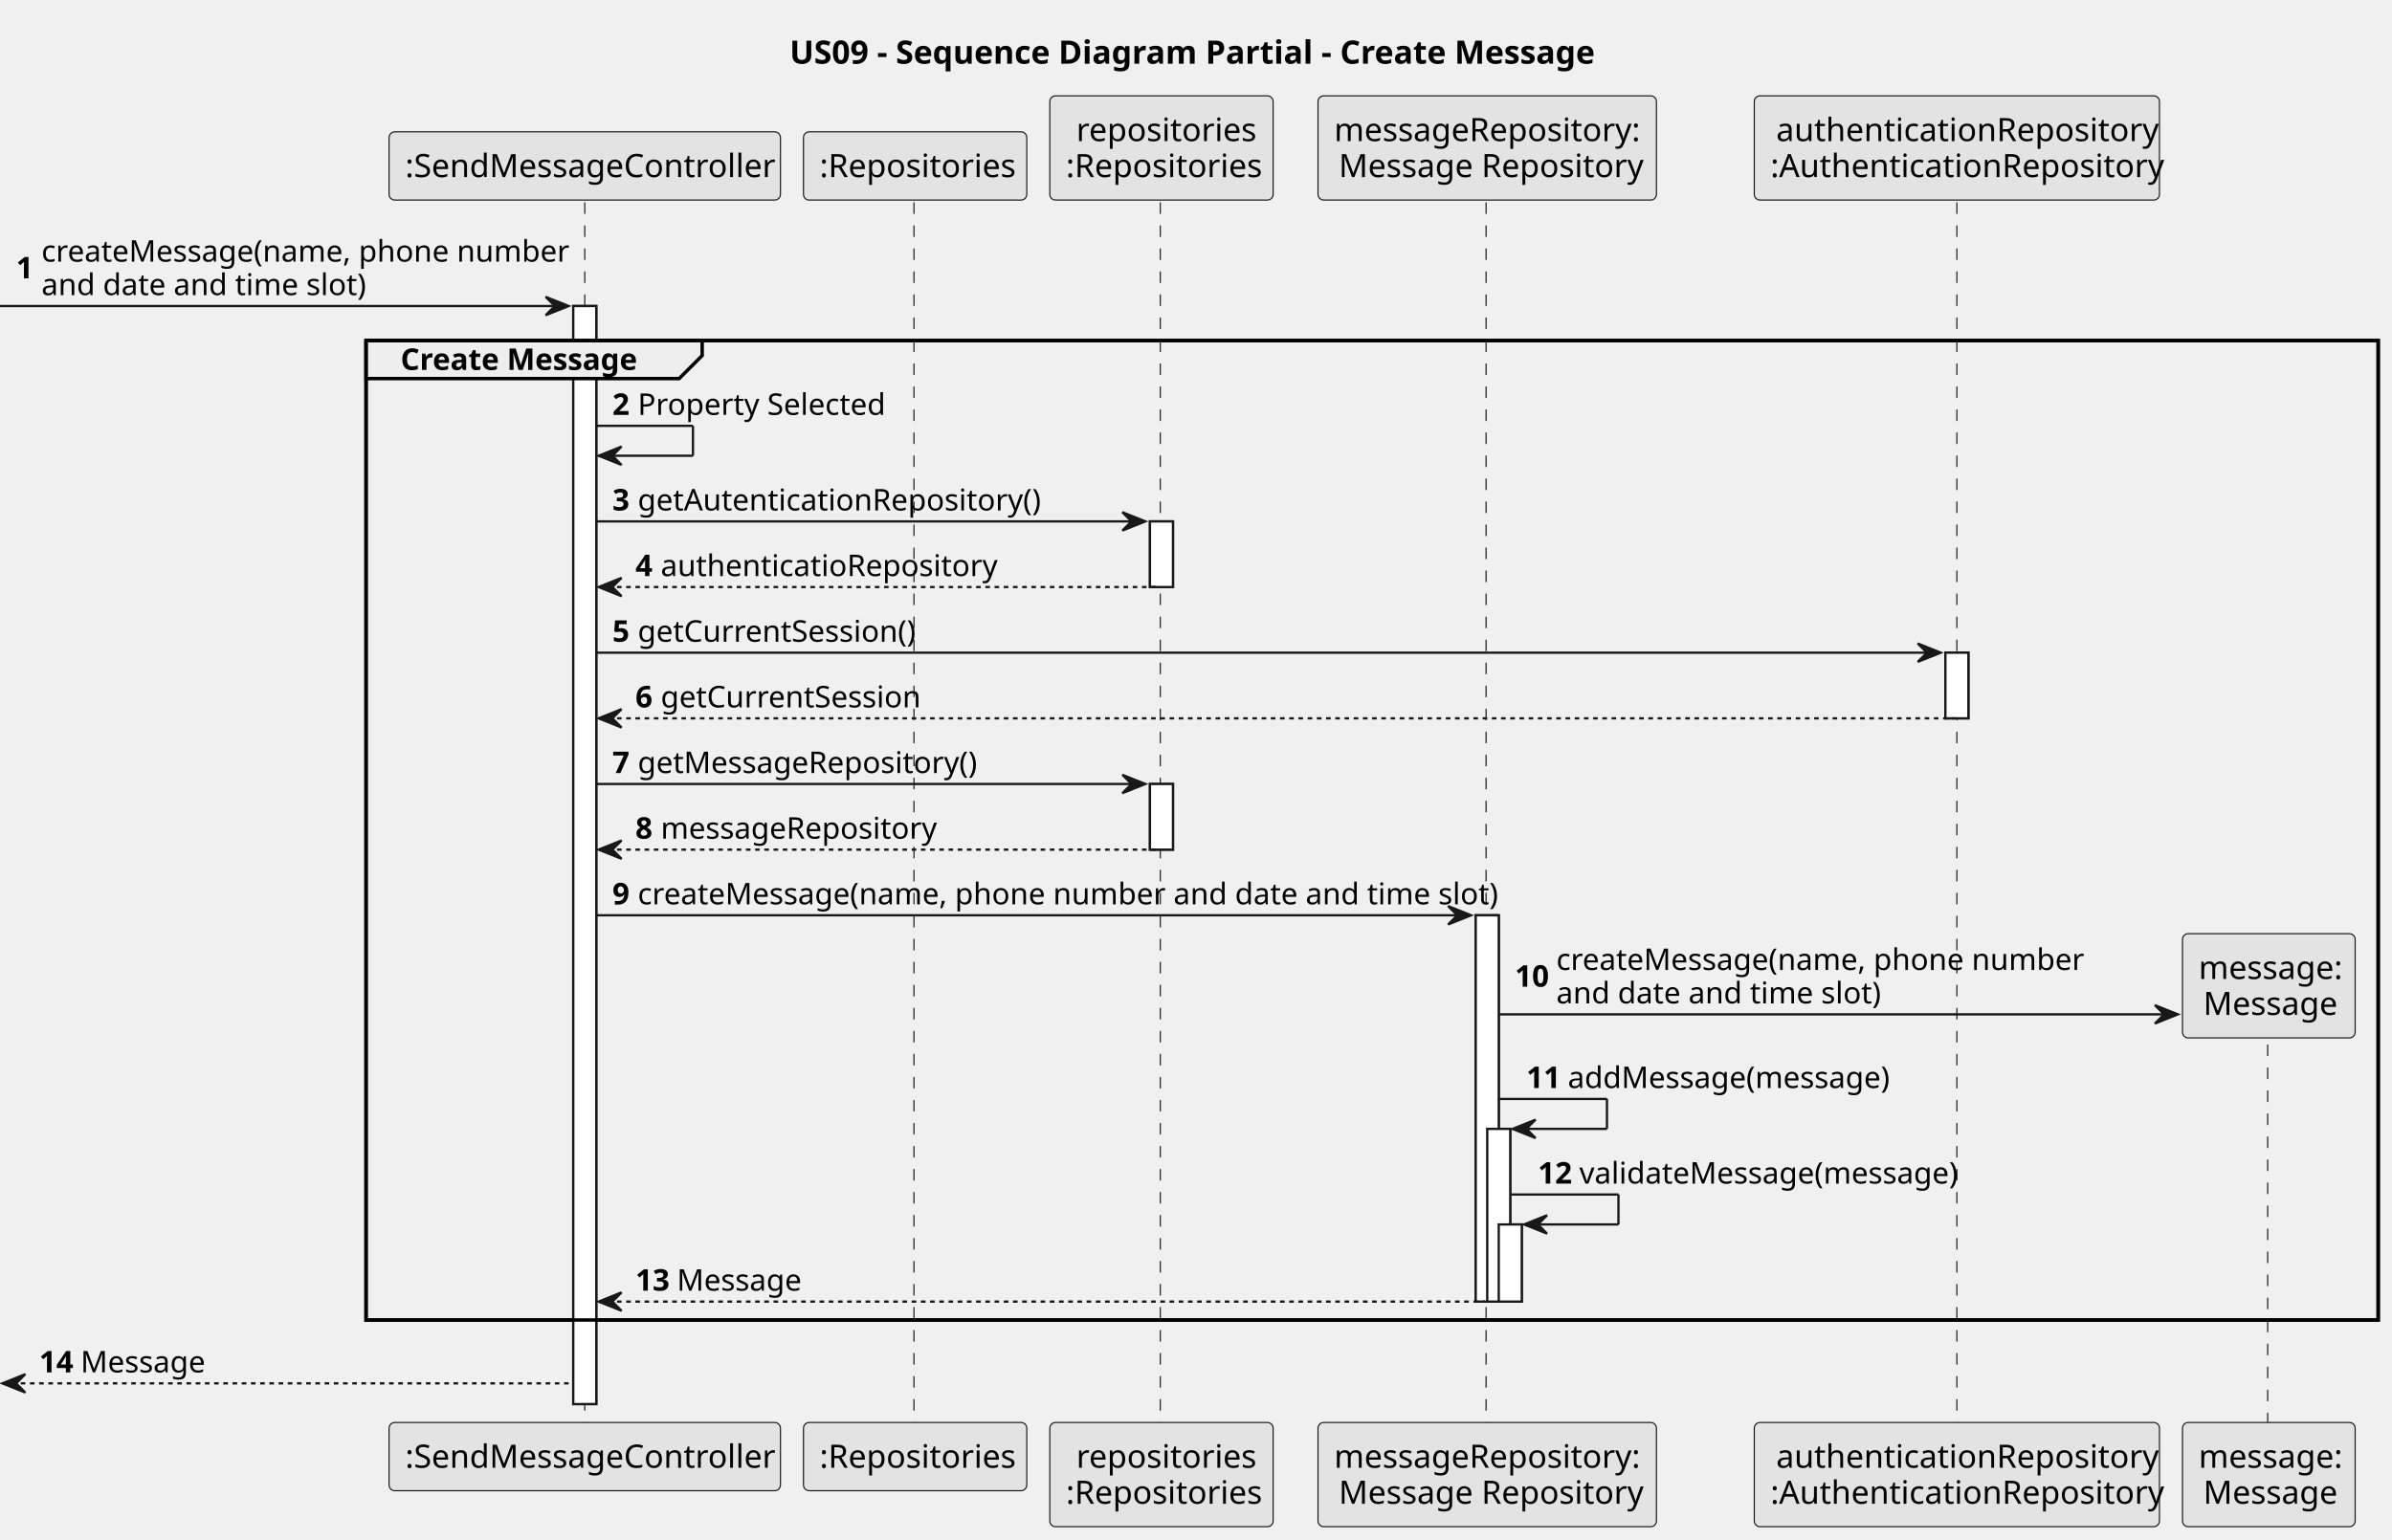
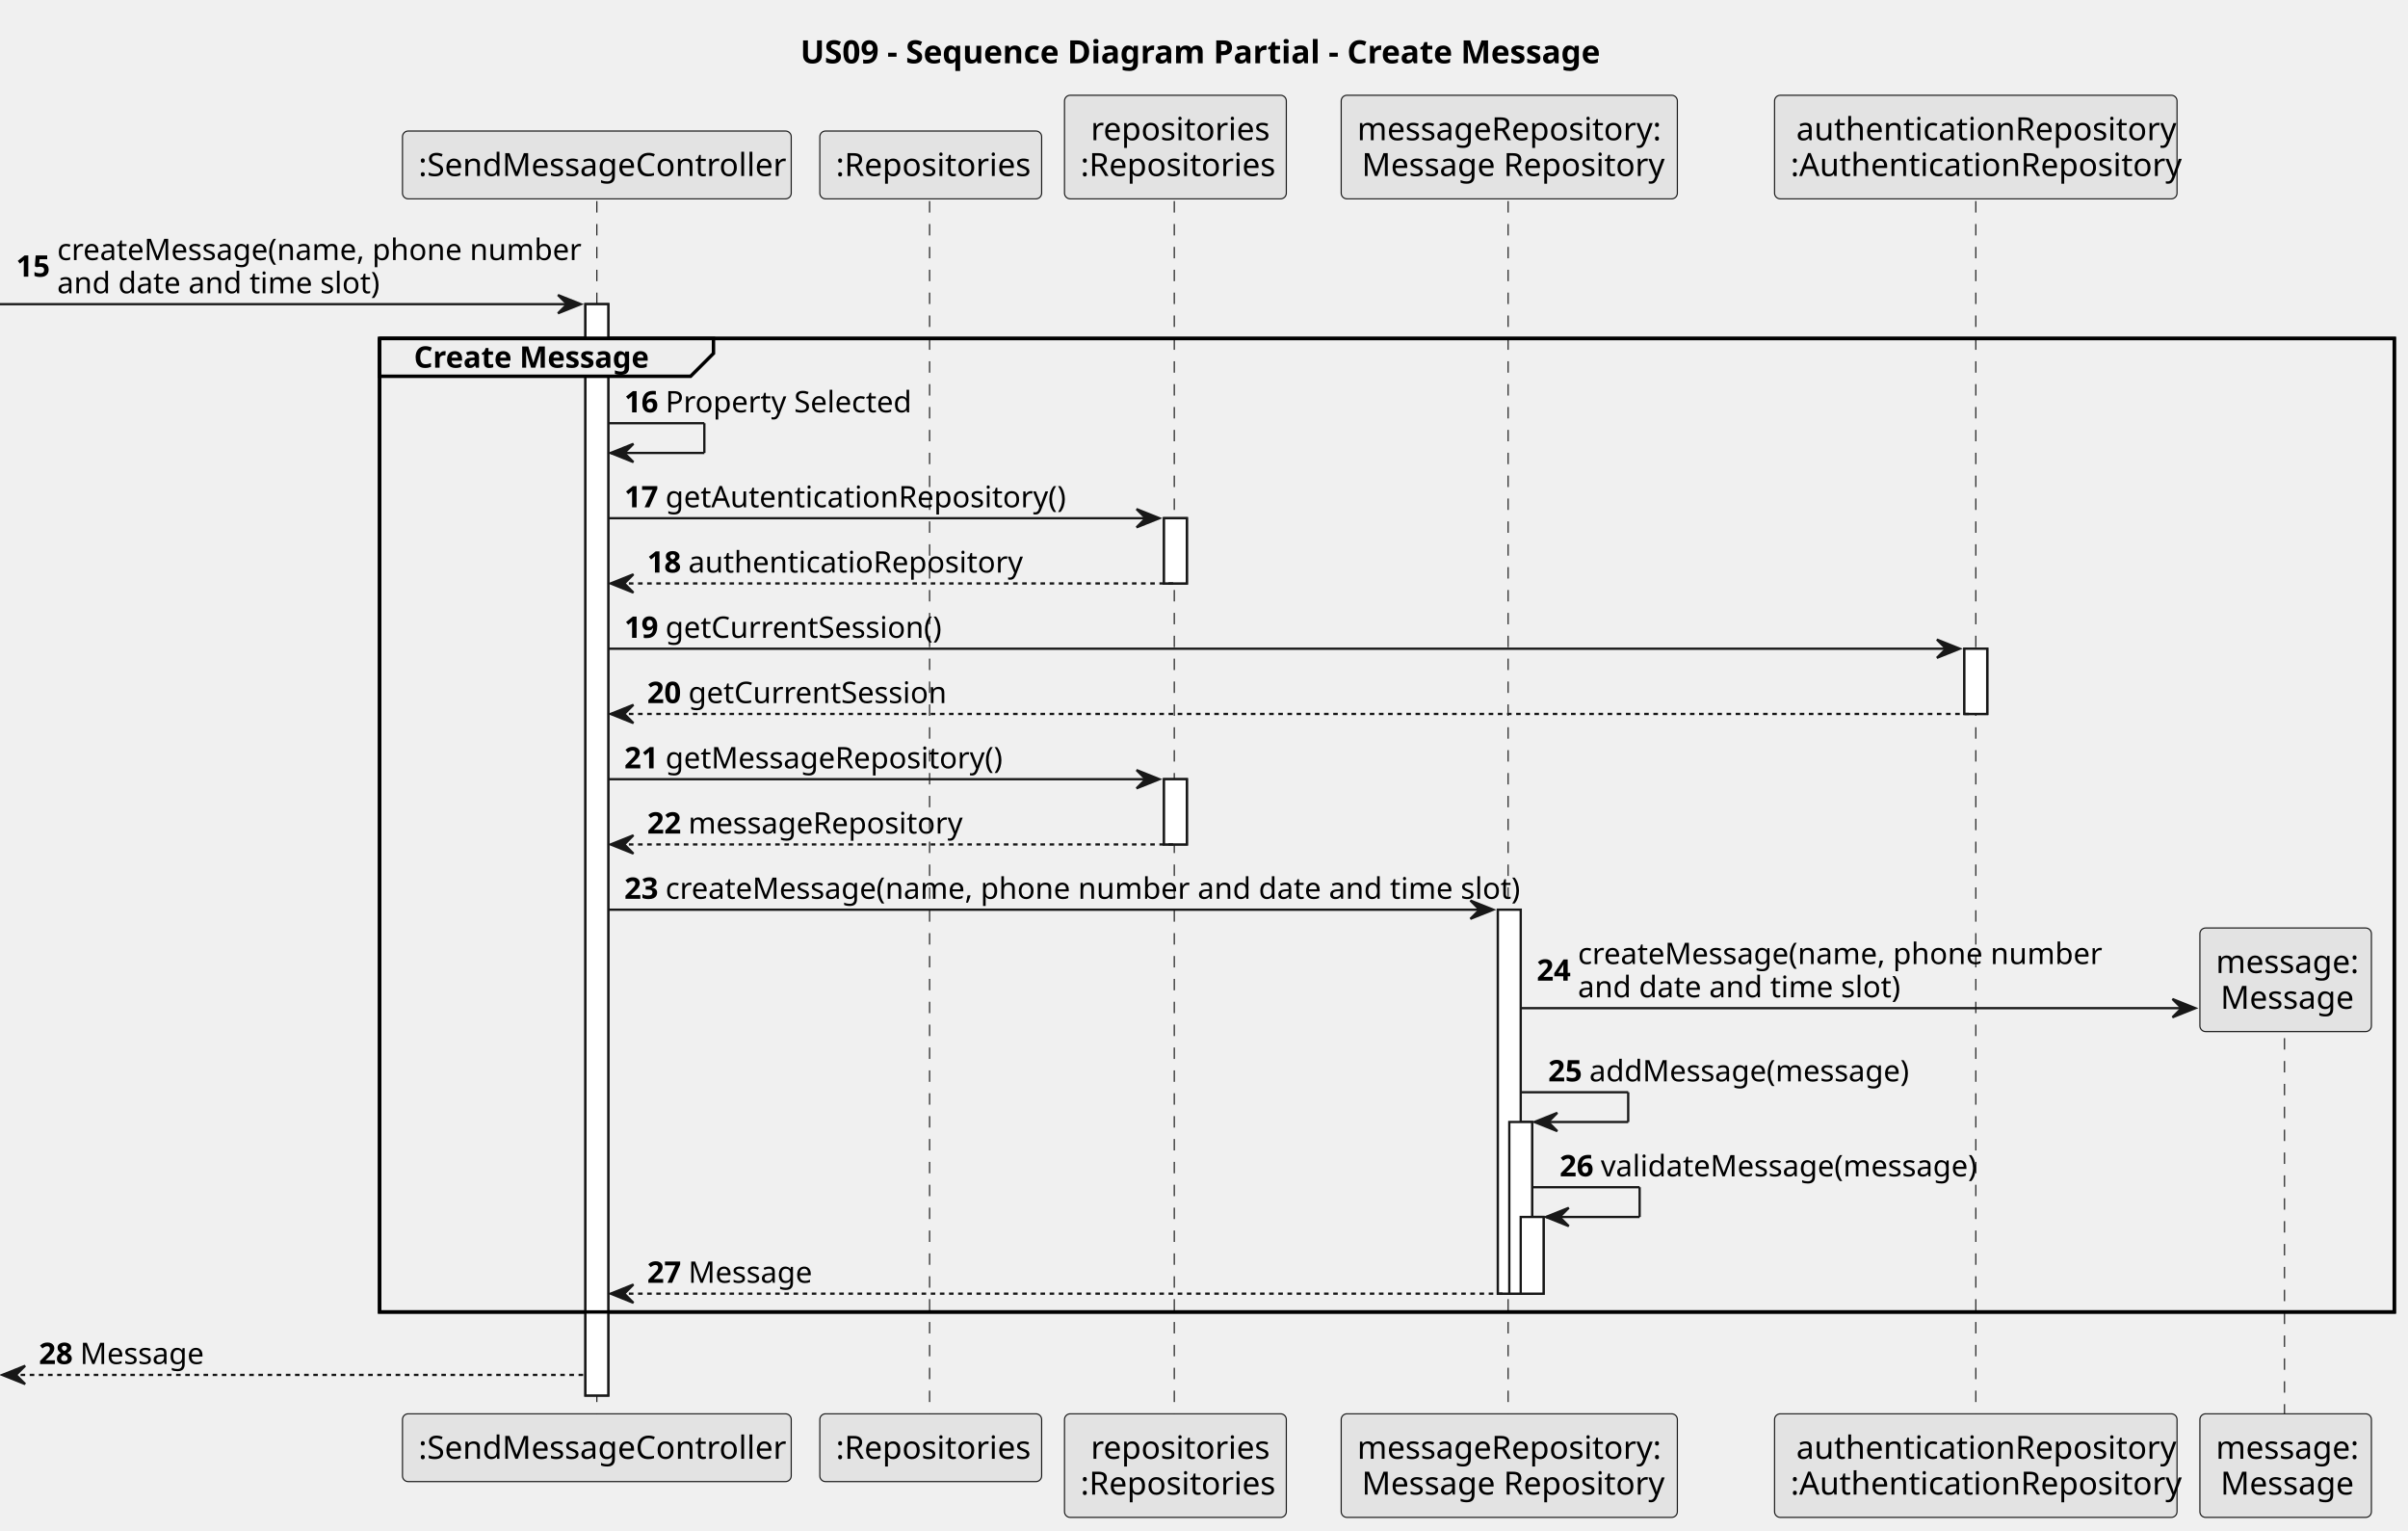
- <svg xmlns="http://www.w3.org/2000/svg" contentStyleType="text/css" height="669px" preserveAspectRatio="none" style="width:1039px;height:669px;background:#FFFFFF;" version="1.1" viewBox="0 0 1039 669" width="1039px" zoomAndPan="magnify">
+ <svg xmlns="http://www.w3.org/2000/svg" contentStyleType="text/css" height="669px" preserveAspectRatio="none" style="width:1053px;height:669px;background:#FFFFFF;" version="1.1" viewBox="0 0 1053 669" width="1053px" zoomAndPan="magnify">
  <defs />
  <g>
-     <text fill="#000000" font-family="sans-serif" font-size="14" font-weight="bold" lengthAdjust="spacing" textLength="356" x="343" y="27.674">US09 - Sequence Diagram Partial - Create Message</text>
-     <rect fill="#FFFFFF" height="477.086" style="stroke:#181818;stroke-width:1.0;" width="10" x="249" y="132.969" />
-     <rect fill="#FFFFFF" height="28.523" style="stroke:#181818;stroke-width:1.0;" width="10" x="499.5" y="226.539" />
-     <rect fill="#FFFFFF" height="28.523" style="stroke:#181818;stroke-width:1.0;" width="10" x="499.5" y="340.633" />
-     <rect fill="#FFFFFF" height="167.852" style="stroke:#181818;stroke-width:1.0;" width="10" x="641" y="397.68" />
-     <rect fill="#FFFFFF" height="75.047" style="stroke:#181818;stroke-width:1.0;" width="10" x="646" y="490.484" />
-     <rect fill="#FFFFFF" height="33.523" style="stroke:#181818;stroke-width:1.0;" width="10" x="651" y="532.008" />
-     <rect fill="#FFFFFF" height="28.523" style="stroke:#181818;stroke-width:1.0;" width="10" x="845" y="283.586" />
-     <rect fill="none" height="425.562" style="stroke:#000000;stroke-width:1.5;" width="874" x="159" y="147.969" />
-     <line style="stroke:#181818;stroke-width:0.5;stroke-dasharray:5.0,5.0;" x1="254" x2="254" y1="87.922" y2="619.055" />
-     <line style="stroke:#181818;stroke-width:0.5;stroke-dasharray:5.0,5.0;" x1="397" x2="397" y1="87.922" y2="619.055" />
-     <line style="stroke:#181818;stroke-width:0.5;stroke-dasharray:5.0,5.0;" x1="504" x2="504" y1="87.922" y2="619.055" />
-     <line style="stroke:#181818;stroke-width:0.5;stroke-dasharray:5.0,5.0;" x1="645.5" x2="645.5" y1="87.922" y2="619.055" />
-     <line style="stroke:#181818;stroke-width:0.5;stroke-dasharray:5.0,5.0;" x1="850" x2="850" y1="87.922" y2="619.055" />
-     <line style="stroke:#181818;stroke-width:0.5;stroke-dasharray:5.0,5.0;" x1="985" x2="985" y1="443.82" y2="619.055" />
-     <rect fill="#E3E3E3" height="29.641" rx="2.5" ry="2.5" style="stroke:#181818;stroke-width:0.5;" width="170" x="169" y="57.281" />
-     <text fill="#000000" font-family="sans-serif" font-size="14" lengthAdjust="spacing" textLength="156" x="176" y="76.955">:SendMessageController</text>
-     <rect fill="#E3E3E3" height="29.641" rx="2.5" ry="2.5" style="stroke:#181818;stroke-width:0.5;" width="170" x="169" y="618.055" />
-     <text fill="#000000" font-family="sans-serif" font-size="14" lengthAdjust="spacing" textLength="156" x="176" y="637.729">:SendMessageController</text>
-     <rect fill="#E3E3E3" height="29.641" rx="2.5" ry="2.5" style="stroke:#181818;stroke-width:0.5;" width="97" x="349" y="57.281" />
-     <text fill="#000000" font-family="sans-serif" font-size="14" lengthAdjust="spacing" textLength="83" x="356" y="76.955">:Repositories</text>
-     <rect fill="#E3E3E3" height="29.641" rx="2.5" ry="2.5" style="stroke:#181818;stroke-width:0.5;" width="97" x="349" y="618.055" />
-     <text fill="#000000" font-family="sans-serif" font-size="14" lengthAdjust="spacing" textLength="83" x="356" y="637.729">:Repositories</text>
-     <rect fill="#E3E3E3" height="45.281" rx="2.5" ry="2.5" style="stroke:#181818;stroke-width:0.5;" width="97" x="456" y="41.641" />
-     <text fill="#000000" font-family="sans-serif" font-size="14" lengthAdjust="spacing" textLength="74" x="467.5" y="61.315">repositories</text>
-     <text fill="#000000" font-family="sans-serif" font-size="14" lengthAdjust="spacing" textLength="83" x="463" y="76.955">:Repositories</text>
-     <rect fill="#E3E3E3" height="45.281" rx="2.5" ry="2.5" style="stroke:#181818;stroke-width:0.5;" width="97" x="456" y="618.055" />
-     <text fill="#000000" font-family="sans-serif" font-size="14" lengthAdjust="spacing" textLength="74" x="467.5" y="637.729">repositories</text>
-     <text fill="#000000" font-family="sans-serif" font-size="14" lengthAdjust="spacing" textLength="83" x="463" y="653.369">:Repositories</text>
-     <rect fill="#E3E3E3" height="45.281" rx="2.5" ry="2.5" style="stroke:#181818;stroke-width:0.5;" width="147" x="572.5" y="41.641" />
-     <text fill="#000000" font-family="sans-serif" font-size="14" lengthAdjust="spacing" textLength="129" x="579.5" y="61.315">messageRepository:</text>
-     <text fill="#000000" font-family="sans-serif" font-size="14" lengthAdjust="spacing" textLength="129" x="581.5" y="76.955">Message Repository</text>
-     <rect fill="#E3E3E3" height="45.281" rx="2.5" ry="2.5" style="stroke:#181818;stroke-width:0.5;" width="147" x="572.5" y="618.055" />
-     <text fill="#000000" font-family="sans-serif" font-size="14" lengthAdjust="spacing" textLength="129" x="579.5" y="637.729">messageRepository:</text>
-     <text fill="#000000" font-family="sans-serif" font-size="14" lengthAdjust="spacing" textLength="129" x="581.5" y="653.369">Message Repository</text>
-     <rect fill="#E3E3E3" height="45.281" rx="2.5" ry="2.5" style="stroke:#181818;stroke-width:0.5;" width="176" x="762" y="41.641" />
-     <text fill="#000000" font-family="sans-serif" font-size="14" lengthAdjust="spacing" textLength="157" x="771.5" y="61.315">authenticationRepository</text>
-     <text fill="#000000" font-family="sans-serif" font-size="14" lengthAdjust="spacing" textLength="162" x="769" y="76.955">:AuthenticationRepository</text>
-     <rect fill="#E3E3E3" height="45.281" rx="2.5" ry="2.5" style="stroke:#181818;stroke-width:0.5;" width="176" x="762" y="618.055" />
-     <text fill="#000000" font-family="sans-serif" font-size="14" lengthAdjust="spacing" textLength="157" x="771.5" y="637.729">authenticationRepository</text>
-     <text fill="#000000" font-family="sans-serif" font-size="14" lengthAdjust="spacing" textLength="162" x="769" y="653.369">:AuthenticationRepository</text>
-     <rect fill="#E3E3E3" height="45.281" rx="2.5" ry="2.5" style="stroke:#181818;stroke-width:0.5;" width="75" x="948" y="618.055" />
-     <text fill="#000000" font-family="sans-serif" font-size="14" lengthAdjust="spacing" textLength="61" x="955" y="637.729">message:</text>
-     <text fill="#000000" font-family="sans-serif" font-size="14" lengthAdjust="spacing" textLength="57" x="957" y="653.369">Message</text>
-     <rect fill="#FFFFFF" height="477.086" style="stroke:#181818;stroke-width:1.0;" width="10" x="249" y="132.969" />
-     <rect fill="#FFFFFF" height="28.523" style="stroke:#181818;stroke-width:1.0;" width="10" x="499.5" y="226.539" />
-     <rect fill="#FFFFFF" height="28.523" style="stroke:#181818;stroke-width:1.0;" width="10" x="499.5" y="340.633" />
-     <rect fill="#FFFFFF" height="167.852" style="stroke:#181818;stroke-width:1.0;" width="10" x="641" y="397.68" />
-     <rect fill="#FFFFFF" height="75.047" style="stroke:#181818;stroke-width:1.0;" width="10" x="646" y="490.484" />
-     <rect fill="#FFFFFF" height="33.523" style="stroke:#181818;stroke-width:1.0;" width="10" x="651" y="532.008" />
-     <rect fill="#FFFFFF" height="28.523" style="stroke:#181818;stroke-width:1.0;" width="10" x="845" y="283.586" />
-     <polygon fill="#181818" points="237,128.969,247,132.969,237,136.969,241,132.969" style="stroke:#181818;stroke-width:1.0;" />
-     <line style="stroke:#181818;stroke-width:1.0;" x1="0" x2="243" y1="132.969" y2="132.969" />
-     <text fill="#000000" font-family="sans-serif" font-size="13" font-weight="bold" lengthAdjust="spacing" textLength="7" x="7" y="120.952">1</text>
-     <text fill="#000000" font-family="sans-serif" font-size="13" lengthAdjust="spacing" textLength="215" x="18" y="113.69">createMessage(name, phone number</text>
-     <text fill="#000000" font-family="sans-serif" font-size="13" lengthAdjust="spacing" textLength="133" x="18" y="128.214">and date and time slot)</text>
-     <path d="M159,147.969 L305,147.969 L305,154.492 L295,164.492 L159,164.492 L159,147.969 " fill="#EEEEEE" style="stroke:#000000;stroke-width:1.5;" />
-     <rect fill="none" height="425.562" style="stroke:#000000;stroke-width:1.5;" width="874" x="159" y="147.969" />
-     <text fill="#000000" font-family="sans-serif" font-size="13" font-weight="bold" lengthAdjust="spacing" textLength="101" x="174" y="160.737">Create Message</text>
-     <line style="stroke:#181818;stroke-width:1.0;" x1="259" x2="301" y1="185.016" y2="185.016" />
-     <line style="stroke:#181818;stroke-width:1.0;" x1="301" x2="301" y1="185.016" y2="198.016" />
-     <line style="stroke:#181818;stroke-width:1.0;" x1="260" x2="301" y1="198.016" y2="198.016" />
-     <polygon fill="#181818" points="270,194.016,260,198.016,270,202.016,266,198.016" style="stroke:#181818;stroke-width:1.0;" />
-     <text fill="#000000" font-family="sans-serif" font-size="13" font-weight="bold" lengthAdjust="spacing" textLength="7" x="266" y="180.261">2</text>
-     <text fill="#000000" font-family="sans-serif" font-size="13" lengthAdjust="spacing" textLength="104" x="277" y="180.261">Property Selected</text>
-     <polygon fill="#181818" points="487.5,222.539,497.5,226.539,487.5,230.539,491.5,226.539" style="stroke:#181818;stroke-width:1.0;" />
-     <line style="stroke:#181818;stroke-width:1.0;" x1="259" x2="493.5" y1="226.539" y2="226.539" />
-     <text fill="#000000" font-family="sans-serif" font-size="13" font-weight="bold" lengthAdjust="spacing" textLength="7" x="266" y="221.784">3</text>
-     <text fill="#000000" font-family="sans-serif" font-size="13" lengthAdjust="spacing" textLength="164" x="277" y="221.784">getAutenticationRepository()</text>
-     <polygon fill="#181818" points="270,251.062,260,255.062,270,259.062,266,255.062" style="stroke:#181818;stroke-width:1.0;" />
-     <line style="stroke:#181818;stroke-width:1.0;stroke-dasharray:2.0,2.0;" x1="264" x2="503.5" y1="255.062" y2="255.062" />
-     <text fill="#000000" font-family="sans-serif" font-size="13" font-weight="bold" lengthAdjust="spacing" textLength="7" x="276" y="250.308">4</text>
-     <text fill="#000000" font-family="sans-serif" font-size="13" lengthAdjust="spacing" textLength="136" x="287" y="250.308">authenticatioRepository</text>
-     <polygon fill="#181818" points="833,279.586,843,283.586,833,287.586,837,283.586" style="stroke:#181818;stroke-width:1.0;" />
-     <line style="stroke:#181818;stroke-width:1.0;" x1="259" x2="839" y1="283.586" y2="283.586" />
-     <text fill="#000000" font-family="sans-serif" font-size="13" font-weight="bold" lengthAdjust="spacing" textLength="7" x="266" y="278.831">5</text>
-     <text fill="#000000" font-family="sans-serif" font-size="13" lengthAdjust="spacing" textLength="115" x="277" y="278.831">getCurrentSession()</text>
-     <polygon fill="#181818" points="270,308.109,260,312.109,270,316.109,266,312.109" style="stroke:#181818;stroke-width:1.0;" />
-     <line style="stroke:#181818;stroke-width:1.0;stroke-dasharray:2.0,2.0;" x1="264" x2="849" y1="312.109" y2="312.109" />
-     <text fill="#000000" font-family="sans-serif" font-size="13" font-weight="bold" lengthAdjust="spacing" textLength="7" x="276" y="307.354">6</text>
-     <text fill="#000000" font-family="sans-serif" font-size="13" lengthAdjust="spacing" textLength="107" x="287" y="307.354">getCurrentSession</text>
-     <polygon fill="#181818" points="487.5,336.633,497.5,340.633,487.5,344.633,491.5,340.633" style="stroke:#181818;stroke-width:1.0;" />
-     <line style="stroke:#181818;stroke-width:1.0;" x1="259" x2="493.5" y1="340.633" y2="340.633" />
-     <text fill="#000000" font-family="sans-serif" font-size="13" font-weight="bold" lengthAdjust="spacing" textLength="7" x="266" y="335.878">7</text>
-     <text fill="#000000" font-family="sans-serif" font-size="13" lengthAdjust="spacing" textLength="141" x="277" y="335.878">getMessageRepository()</text>
-     <polygon fill="#181818" points="270,365.156,260,369.156,270,373.156,266,369.156" style="stroke:#181818;stroke-width:1.0;" />
-     <line style="stroke:#181818;stroke-width:1.0;stroke-dasharray:2.0,2.0;" x1="264" x2="503.5" y1="369.156" y2="369.156" />
-     <text fill="#000000" font-family="sans-serif" font-size="13" font-weight="bold" lengthAdjust="spacing" textLength="7" x="276" y="364.401">8</text>
-     <text fill="#000000" font-family="sans-serif" font-size="13" lengthAdjust="spacing" textLength="115" x="287" y="364.401">messageRepository</text>
-     <polygon fill="#181818" points="629,393.68,639,397.68,629,401.68,633,397.68" style="stroke:#181818;stroke-width:1.0;" />
-     <line style="stroke:#181818;stroke-width:1.0;" x1="259" x2="635" y1="397.68" y2="397.68" />
-     <text fill="#000000" font-family="sans-serif" font-size="13" font-weight="bold" lengthAdjust="spacing" textLength="7" x="266" y="392.925">9</text>
-     <text fill="#000000" font-family="sans-serif" font-size="13" lengthAdjust="spacing" textLength="352" x="277" y="392.925">createMessage(name, phone number and date and time slot)</text>
-     <polygon fill="#181818" points="936,436.727,946,440.727,936,444.727,940,440.727" style="stroke:#181818;stroke-width:1.0;" />
-     <line style="stroke:#181818;stroke-width:1.0;" x1="651" x2="942" y1="440.727" y2="440.727" />
-     <text fill="#000000" font-family="sans-serif" font-size="13" font-weight="bold" lengthAdjust="spacing" textLength="14" x="658" y="428.71">10</text>
-     <text fill="#000000" font-family="sans-serif" font-size="13" lengthAdjust="spacing" textLength="215" x="676" y="421.448">createMessage(name, phone number</text>
-     <text fill="#000000" font-family="sans-serif" font-size="13" lengthAdjust="spacing" textLength="133" x="676" y="435.972">and date and time slot)</text>
-     <rect fill="#E3E3E3" height="45.281" rx="2.5" ry="2.5" style="stroke:#181818;stroke-width:0.5;" width="75" x="948" y="405.68" />
-     <text fill="#000000" font-family="sans-serif" font-size="14" lengthAdjust="spacing" textLength="61" x="955" y="425.353">message:</text>
-     <text fill="#000000" font-family="sans-serif" font-size="14" lengthAdjust="spacing" textLength="57" x="957" y="440.994">Message</text>
-     <line style="stroke:#181818;stroke-width:1.0;" x1="651" x2="698" y1="477.484" y2="477.484" />
-     <line style="stroke:#181818;stroke-width:1.0;" x1="698" x2="698" y1="477.484" y2="490.484" />
-     <line style="stroke:#181818;stroke-width:1.0;" x1="657" x2="698" y1="490.484" y2="490.484" />
-     <polygon fill="#181818" points="667,486.484,657,490.484,667,494.484,663,490.484" style="stroke:#181818;stroke-width:1.0;" />
-     <text fill="#000000" font-family="sans-serif" font-size="13" font-weight="bold" lengthAdjust="spacing" textLength="14" x="663" y="472.729">11</text>
-     <text fill="#000000" font-family="sans-serif" font-size="13" lengthAdjust="spacing" textLength="135" x="681" y="472.729">addMessage(message)</text>
-     <line style="stroke:#181818;stroke-width:1.0;" x1="656" x2="703" y1="519.008" y2="519.008" />
-     <line style="stroke:#181818;stroke-width:1.0;" x1="703" x2="703" y1="519.008" y2="532.008" />
-     <line style="stroke:#181818;stroke-width:1.0;" x1="662" x2="703" y1="532.008" y2="532.008" />
-     <polygon fill="#181818" points="672,528.008,662,532.008,672,536.008,668,532.008" style="stroke:#181818;stroke-width:1.0;" />
-     <text fill="#000000" font-family="sans-serif" font-size="13" font-weight="bold" lengthAdjust="spacing" textLength="14" x="668" y="514.253">12</text>
-     <text fill="#000000" font-family="sans-serif" font-size="13" lengthAdjust="spacing" textLength="157" x="686" y="514.253">validateMessage(message)</text>
-     <polygon fill="#181818" points="270,561.531,260,565.531,270,569.531,266,565.531" style="stroke:#181818;stroke-width:1.0;" />
-     <line style="stroke:#181818;stroke-width:1.0;stroke-dasharray:2.0,2.0;" x1="264" x2="645" y1="565.531" y2="565.531" />
-     <text fill="#000000" font-family="sans-serif" font-size="13" font-weight="bold" lengthAdjust="spacing" textLength="14" x="276" y="560.776">13</text>
-     <text fill="#000000" font-family="sans-serif" font-size="13" lengthAdjust="spacing" textLength="53" x="294" y="560.776">Message</text>
+     <text fill="#000000" font-family="sans-serif" font-size="14" font-weight="bold" lengthAdjust="spacing" textLength="356" x="350" y="27.674">US09 - Sequence Diagram Partial - Create Message</text>
+     <rect fill="#FFFFFF" height="477.086" style="stroke:#181818;stroke-width:1.0;" width="10" x="256" y="132.969" />
+     <rect fill="#FFFFFF" height="28.523" style="stroke:#181818;stroke-width:1.0;" width="10" x="509" y="226.539" />
+     <rect fill="#FFFFFF" height="28.523" style="stroke:#181818;stroke-width:1.0;" width="10" x="509" y="340.633" />
+     <rect fill="#FFFFFF" height="167.852" style="stroke:#181818;stroke-width:1.0;" width="10" x="655" y="397.68" />
+     <rect fill="#FFFFFF" height="75.047" style="stroke:#181818;stroke-width:1.0;" width="10" x="660" y="490.484" />
+     <rect fill="#FFFFFF" height="33.523" style="stroke:#181818;stroke-width:1.0;" width="10" x="665" y="532.008" />
+     <rect fill="#FFFFFF" height="28.523" style="stroke:#181818;stroke-width:1.0;" width="10" x="859" y="283.586" />
+     <rect fill="none" height="425.562" style="stroke:#000000;stroke-width:1.5;" width="881" x="166" y="147.969" />
+     <line style="stroke:#181818;stroke-width:0.5;stroke-dasharray:5.0,5.0;" x1="261" x2="261" y1="87.922" y2="619.055" />
+     <line style="stroke:#181818;stroke-width:0.5;stroke-dasharray:5.0,5.0;" x1="406.5" x2="406.5" y1="87.922" y2="619.055" />
+     <line style="stroke:#181818;stroke-width:0.5;stroke-dasharray:5.0,5.0;" x1="513.5" x2="513.5" y1="87.922" y2="619.055" />
+     <line style="stroke:#181818;stroke-width:0.5;stroke-dasharray:5.0,5.0;" x1="659.5" x2="659.5" y1="87.922" y2="619.055" />
+     <line style="stroke:#181818;stroke-width:0.5;stroke-dasharray:5.0,5.0;" x1="864" x2="864" y1="87.922" y2="619.055" />
+     <line style="stroke:#181818;stroke-width:0.5;stroke-dasharray:5.0,5.0;" x1="999" x2="999" y1="443.82" y2="619.055" />
+     <rect fill="#E3E3E3" height="29.641" rx="2.5" ry="2.5" style="stroke:#181818;stroke-width:0.5;" width="170" x="176" y="57.281" />
+     <text fill="#000000" font-family="sans-serif" font-size="14" lengthAdjust="spacing" textLength="156" x="183" y="76.955">:SendMessageController</text>
+     <rect fill="#E3E3E3" height="29.641" rx="2.5" ry="2.5" style="stroke:#181818;stroke-width:0.5;" width="170" x="176" y="618.055" />
+     <text fill="#000000" font-family="sans-serif" font-size="14" lengthAdjust="spacing" textLength="156" x="183" y="637.729">:SendMessageController</text>
+     <rect fill="#E3E3E3" height="29.641" rx="2.5" ry="2.5" style="stroke:#181818;stroke-width:0.5;" width="97" x="358.5" y="57.281" />
+     <text fill="#000000" font-family="sans-serif" font-size="14" lengthAdjust="spacing" textLength="83" x="365.5" y="76.955">:Repositories</text>
+     <rect fill="#E3E3E3" height="29.641" rx="2.5" ry="2.5" style="stroke:#181818;stroke-width:0.5;" width="97" x="358.5" y="618.055" />
+     <text fill="#000000" font-family="sans-serif" font-size="14" lengthAdjust="spacing" textLength="83" x="365.5" y="637.729">:Repositories</text>
+     <rect fill="#E3E3E3" height="45.281" rx="2.5" ry="2.5" style="stroke:#181818;stroke-width:0.5;" width="97" x="465.5" y="41.641" />
+     <text fill="#000000" font-family="sans-serif" font-size="14" lengthAdjust="spacing" textLength="74" x="477" y="61.315">repositories</text>
+     <text fill="#000000" font-family="sans-serif" font-size="14" lengthAdjust="spacing" textLength="83" x="472.5" y="76.955">:Repositories</text>
+     <rect fill="#E3E3E3" height="45.281" rx="2.5" ry="2.5" style="stroke:#181818;stroke-width:0.5;" width="97" x="465.5" y="618.055" />
+     <text fill="#000000" font-family="sans-serif" font-size="14" lengthAdjust="spacing" textLength="74" x="477" y="637.729">repositories</text>
+     <text fill="#000000" font-family="sans-serif" font-size="14" lengthAdjust="spacing" textLength="83" x="472.5" y="653.369">:Repositories</text>
+     <rect fill="#E3E3E3" height="45.281" rx="2.5" ry="2.5" style="stroke:#181818;stroke-width:0.5;" width="147" x="586.5" y="41.641" />
+     <text fill="#000000" font-family="sans-serif" font-size="14" lengthAdjust="spacing" textLength="129" x="593.5" y="61.315">messageRepository:</text>
+     <text fill="#000000" font-family="sans-serif" font-size="14" lengthAdjust="spacing" textLength="129" x="595.5" y="76.955">Message Repository</text>
+     <rect fill="#E3E3E3" height="45.281" rx="2.5" ry="2.5" style="stroke:#181818;stroke-width:0.5;" width="147" x="586.5" y="618.055" />
+     <text fill="#000000" font-family="sans-serif" font-size="14" lengthAdjust="spacing" textLength="129" x="593.5" y="637.729">messageRepository:</text>
+     <text fill="#000000" font-family="sans-serif" font-size="14" lengthAdjust="spacing" textLength="129" x="595.5" y="653.369">Message Repository</text>
+     <rect fill="#E3E3E3" height="45.281" rx="2.5" ry="2.5" style="stroke:#181818;stroke-width:0.5;" width="176" x="776" y="41.641" />
+     <text fill="#000000" font-family="sans-serif" font-size="14" lengthAdjust="spacing" textLength="157" x="785.5" y="61.315">authenticationRepository</text>
+     <text fill="#000000" font-family="sans-serif" font-size="14" lengthAdjust="spacing" textLength="162" x="783" y="76.955">:AuthenticationRepository</text>
+     <rect fill="#E3E3E3" height="45.281" rx="2.5" ry="2.5" style="stroke:#181818;stroke-width:0.5;" width="176" x="776" y="618.055" />
+     <text fill="#000000" font-family="sans-serif" font-size="14" lengthAdjust="spacing" textLength="157" x="785.5" y="637.729">authenticationRepository</text>
+     <text fill="#000000" font-family="sans-serif" font-size="14" lengthAdjust="spacing" textLength="162" x="783" y="653.369">:AuthenticationRepository</text>
+     <rect fill="#E3E3E3" height="45.281" rx="2.5" ry="2.5" style="stroke:#181818;stroke-width:0.5;" width="75" x="962" y="618.055" />
+     <text fill="#000000" font-family="sans-serif" font-size="14" lengthAdjust="spacing" textLength="61" x="969" y="637.729">message:</text>
+     <text fill="#000000" font-family="sans-serif" font-size="14" lengthAdjust="spacing" textLength="57" x="971" y="653.369">Message</text>
+     <rect fill="#FFFFFF" height="477.086" style="stroke:#181818;stroke-width:1.0;" width="10" x="256" y="132.969" />
+     <rect fill="#FFFFFF" height="28.523" style="stroke:#181818;stroke-width:1.0;" width="10" x="509" y="226.539" />
+     <rect fill="#FFFFFF" height="28.523" style="stroke:#181818;stroke-width:1.0;" width="10" x="509" y="340.633" />
+     <rect fill="#FFFFFF" height="167.852" style="stroke:#181818;stroke-width:1.0;" width="10" x="655" y="397.68" />
+     <rect fill="#FFFFFF" height="75.047" style="stroke:#181818;stroke-width:1.0;" width="10" x="660" y="490.484" />
+     <rect fill="#FFFFFF" height="33.523" style="stroke:#181818;stroke-width:1.0;" width="10" x="665" y="532.008" />
+     <rect fill="#FFFFFF" height="28.523" style="stroke:#181818;stroke-width:1.0;" width="10" x="859" y="283.586" />
+     <polygon fill="#181818" points="244,128.969,254,132.969,244,136.969,248,132.969" style="stroke:#181818;stroke-width:1.0;" />
+     <line style="stroke:#181818;stroke-width:1.0;" x1="0" x2="250" y1="132.969" y2="132.969" />
+     <text fill="#000000" font-family="sans-serif" font-size="13" font-weight="bold" lengthAdjust="spacing" textLength="14" x="7" y="120.952">15</text>
+     <text fill="#000000" font-family="sans-serif" font-size="13" lengthAdjust="spacing" textLength="215" x="25" y="113.69">createMessage(name, phone number</text>
+     <text fill="#000000" font-family="sans-serif" font-size="13" lengthAdjust="spacing" textLength="133" x="25" y="128.214">and date and time slot)</text>
+     <path d="M166,147.969 L312,147.969 L312,154.492 L302,164.492 L166,164.492 L166,147.969 " fill="#EEEEEE" style="stroke:#000000;stroke-width:1.5;" />
+     <rect fill="none" height="425.562" style="stroke:#000000;stroke-width:1.5;" width="881" x="166" y="147.969" />
+     <text fill="#000000" font-family="sans-serif" font-size="13" font-weight="bold" lengthAdjust="spacing" textLength="101" x="181" y="160.737">Create Message</text>
+     <line style="stroke:#181818;stroke-width:1.0;" x1="266" x2="308" y1="185.016" y2="185.016" />
+     <line style="stroke:#181818;stroke-width:1.0;" x1="308" x2="308" y1="185.016" y2="198.016" />
+     <line style="stroke:#181818;stroke-width:1.0;" x1="267" x2="308" y1="198.016" y2="198.016" />
+     <polygon fill="#181818" points="277,194.016,267,198.016,277,202.016,273,198.016" style="stroke:#181818;stroke-width:1.0;" />
+     <text fill="#000000" font-family="sans-serif" font-size="13" font-weight="bold" lengthAdjust="spacing" textLength="14" x="273" y="180.261">16</text>
+     <text fill="#000000" font-family="sans-serif" font-size="13" lengthAdjust="spacing" textLength="104" x="291" y="180.261">Property Selected</text>
+     <polygon fill="#181818" points="497,222.539,507,226.539,497,230.539,501,226.539" style="stroke:#181818;stroke-width:1.0;" />
+     <line style="stroke:#181818;stroke-width:1.0;" x1="266" x2="503" y1="226.539" y2="226.539" />
+     <text fill="#000000" font-family="sans-serif" font-size="13" font-weight="bold" lengthAdjust="spacing" textLength="14" x="273" y="221.784">17</text>
+     <text fill="#000000" font-family="sans-serif" font-size="13" lengthAdjust="spacing" textLength="164" x="291" y="221.784">getAutenticationRepository()</text>
+     <polygon fill="#181818" points="277,251.062,267,255.062,277,259.062,273,255.062" style="stroke:#181818;stroke-width:1.0;" />
+     <line style="stroke:#181818;stroke-width:1.0;stroke-dasharray:2.0,2.0;" x1="271" x2="513" y1="255.062" y2="255.062" />
+     <text fill="#000000" font-family="sans-serif" font-size="13" font-weight="bold" lengthAdjust="spacing" textLength="14" x="283" y="250.308">18</text>
+     <text fill="#000000" font-family="sans-serif" font-size="13" lengthAdjust="spacing" textLength="136" x="301" y="250.308">authenticatioRepository</text>
+     <polygon fill="#181818" points="847,279.586,857,283.586,847,287.586,851,283.586" style="stroke:#181818;stroke-width:1.0;" />
+     <line style="stroke:#181818;stroke-width:1.0;" x1="266" x2="853" y1="283.586" y2="283.586" />
+     <text fill="#000000" font-family="sans-serif" font-size="13" font-weight="bold" lengthAdjust="spacing" textLength="14" x="273" y="278.831">19</text>
+     <text fill="#000000" font-family="sans-serif" font-size="13" lengthAdjust="spacing" textLength="115" x="291" y="278.831">getCurrentSession()</text>
+     <polygon fill="#181818" points="277,308.109,267,312.109,277,316.109,273,312.109" style="stroke:#181818;stroke-width:1.0;" />
+     <line style="stroke:#181818;stroke-width:1.0;stroke-dasharray:2.0,2.0;" x1="271" x2="863" y1="312.109" y2="312.109" />
+     <text fill="#000000" font-family="sans-serif" font-size="13" font-weight="bold" lengthAdjust="spacing" textLength="14" x="283" y="307.354">20</text>
+     <text fill="#000000" font-family="sans-serif" font-size="13" lengthAdjust="spacing" textLength="107" x="301" y="307.354">getCurrentSession</text>
+     <polygon fill="#181818" points="497,336.633,507,340.633,497,344.633,501,340.633" style="stroke:#181818;stroke-width:1.0;" />
+     <line style="stroke:#181818;stroke-width:1.0;" x1="266" x2="503" y1="340.633" y2="340.633" />
+     <text fill="#000000" font-family="sans-serif" font-size="13" font-weight="bold" lengthAdjust="spacing" textLength="14" x="273" y="335.878">21</text>
+     <text fill="#000000" font-family="sans-serif" font-size="13" lengthAdjust="spacing" textLength="141" x="291" y="335.878">getMessageRepository()</text>
+     <polygon fill="#181818" points="277,365.156,267,369.156,277,373.156,273,369.156" style="stroke:#181818;stroke-width:1.0;" />
+     <line style="stroke:#181818;stroke-width:1.0;stroke-dasharray:2.0,2.0;" x1="271" x2="513" y1="369.156" y2="369.156" />
+     <text fill="#000000" font-family="sans-serif" font-size="13" font-weight="bold" lengthAdjust="spacing" textLength="14" x="283" y="364.401">22</text>
+     <text fill="#000000" font-family="sans-serif" font-size="13" lengthAdjust="spacing" textLength="115" x="301" y="364.401">messageRepository</text>
+     <polygon fill="#181818" points="643,393.68,653,397.68,643,401.68,647,397.68" style="stroke:#181818;stroke-width:1.0;" />
+     <line style="stroke:#181818;stroke-width:1.0;" x1="266" x2="649" y1="397.68" y2="397.68" />
+     <text fill="#000000" font-family="sans-serif" font-size="13" font-weight="bold" lengthAdjust="spacing" textLength="14" x="273" y="392.925">23</text>
+     <text fill="#000000" font-family="sans-serif" font-size="13" lengthAdjust="spacing" textLength="352" x="291" y="392.925">createMessage(name, phone number and date and time slot)</text>
+     <polygon fill="#181818" points="950,436.727,960,440.727,950,444.727,954,440.727" style="stroke:#181818;stroke-width:1.0;" />
+     <line style="stroke:#181818;stroke-width:1.0;" x1="665" x2="956" y1="440.727" y2="440.727" />
+     <text fill="#000000" font-family="sans-serif" font-size="13" font-weight="bold" lengthAdjust="spacing" textLength="14" x="672" y="428.71">24</text>
+     <text fill="#000000" font-family="sans-serif" font-size="13" lengthAdjust="spacing" textLength="215" x="690" y="421.448">createMessage(name, phone number</text>
+     <text fill="#000000" font-family="sans-serif" font-size="13" lengthAdjust="spacing" textLength="133" x="690" y="435.972">and date and time slot)</text>
+     <rect fill="#E3E3E3" height="45.281" rx="2.5" ry="2.5" style="stroke:#181818;stroke-width:0.5;" width="75" x="962" y="405.68" />
+     <text fill="#000000" font-family="sans-serif" font-size="14" lengthAdjust="spacing" textLength="61" x="969" y="425.353">message:</text>
+     <text fill="#000000" font-family="sans-serif" font-size="14" lengthAdjust="spacing" textLength="57" x="971" y="440.994">Message</text>
+     <line style="stroke:#181818;stroke-width:1.0;" x1="665" x2="712" y1="477.484" y2="477.484" />
+     <line style="stroke:#181818;stroke-width:1.0;" x1="712" x2="712" y1="477.484" y2="490.484" />
+     <line style="stroke:#181818;stroke-width:1.0;" x1="671" x2="712" y1="490.484" y2="490.484" />
+     <polygon fill="#181818" points="681,486.484,671,490.484,681,494.484,677,490.484" style="stroke:#181818;stroke-width:1.0;" />
+     <text fill="#000000" font-family="sans-serif" font-size="13" font-weight="bold" lengthAdjust="spacing" textLength="14" x="677" y="472.729">25</text>
+     <text fill="#000000" font-family="sans-serif" font-size="13" lengthAdjust="spacing" textLength="135" x="695" y="472.729">addMessage(message)</text>
+     <line style="stroke:#181818;stroke-width:1.0;" x1="670" x2="717" y1="519.008" y2="519.008" />
+     <line style="stroke:#181818;stroke-width:1.0;" x1="717" x2="717" y1="519.008" y2="532.008" />
+     <line style="stroke:#181818;stroke-width:1.0;" x1="676" x2="717" y1="532.008" y2="532.008" />
+     <polygon fill="#181818" points="686,528.008,676,532.008,686,536.008,682,532.008" style="stroke:#181818;stroke-width:1.0;" />
+     <text fill="#000000" font-family="sans-serif" font-size="13" font-weight="bold" lengthAdjust="spacing" textLength="14" x="682" y="514.253">26</text>
+     <text fill="#000000" font-family="sans-serif" font-size="13" lengthAdjust="spacing" textLength="157" x="700" y="514.253">validateMessage(message)</text>
+     <polygon fill="#181818" points="277,561.531,267,565.531,277,569.531,273,565.531" style="stroke:#181818;stroke-width:1.0;" />
+     <line style="stroke:#181818;stroke-width:1.0;stroke-dasharray:2.0,2.0;" x1="271" x2="659" y1="565.531" y2="565.531" />
+     <text fill="#000000" font-family="sans-serif" font-size="13" font-weight="bold" lengthAdjust="spacing" textLength="14" x="283" y="560.776">27</text>
+     <text fill="#000000" font-family="sans-serif" font-size="13" lengthAdjust="spacing" textLength="53" x="301" y="560.776">Message</text>
    <polygon fill="#181818" points="11,597.055,1,601.055,11,605.055,7,601.055" style="stroke:#181818;stroke-width:1.0;" />
-     <line style="stroke:#181818;stroke-width:1.0;stroke-dasharray:2.0,2.0;" x1="5" x2="248" y1="601.055" y2="601.055" />
-     <text fill="#000000" font-family="sans-serif" font-size="13" font-weight="bold" lengthAdjust="spacing" textLength="14" x="17" y="596.3">14</text>
+     <line style="stroke:#181818;stroke-width:1.0;stroke-dasharray:2.0,2.0;" x1="5" x2="255" y1="601.055" y2="601.055" />
+     <text fill="#000000" font-family="sans-serif" font-size="13" font-weight="bold" lengthAdjust="spacing" textLength="14" x="17" y="596.3">28</text>
    <text fill="#000000" font-family="sans-serif" font-size="13" lengthAdjust="spacing" textLength="53" x="35" y="596.3">Message</text>
  </g>
</svg>
